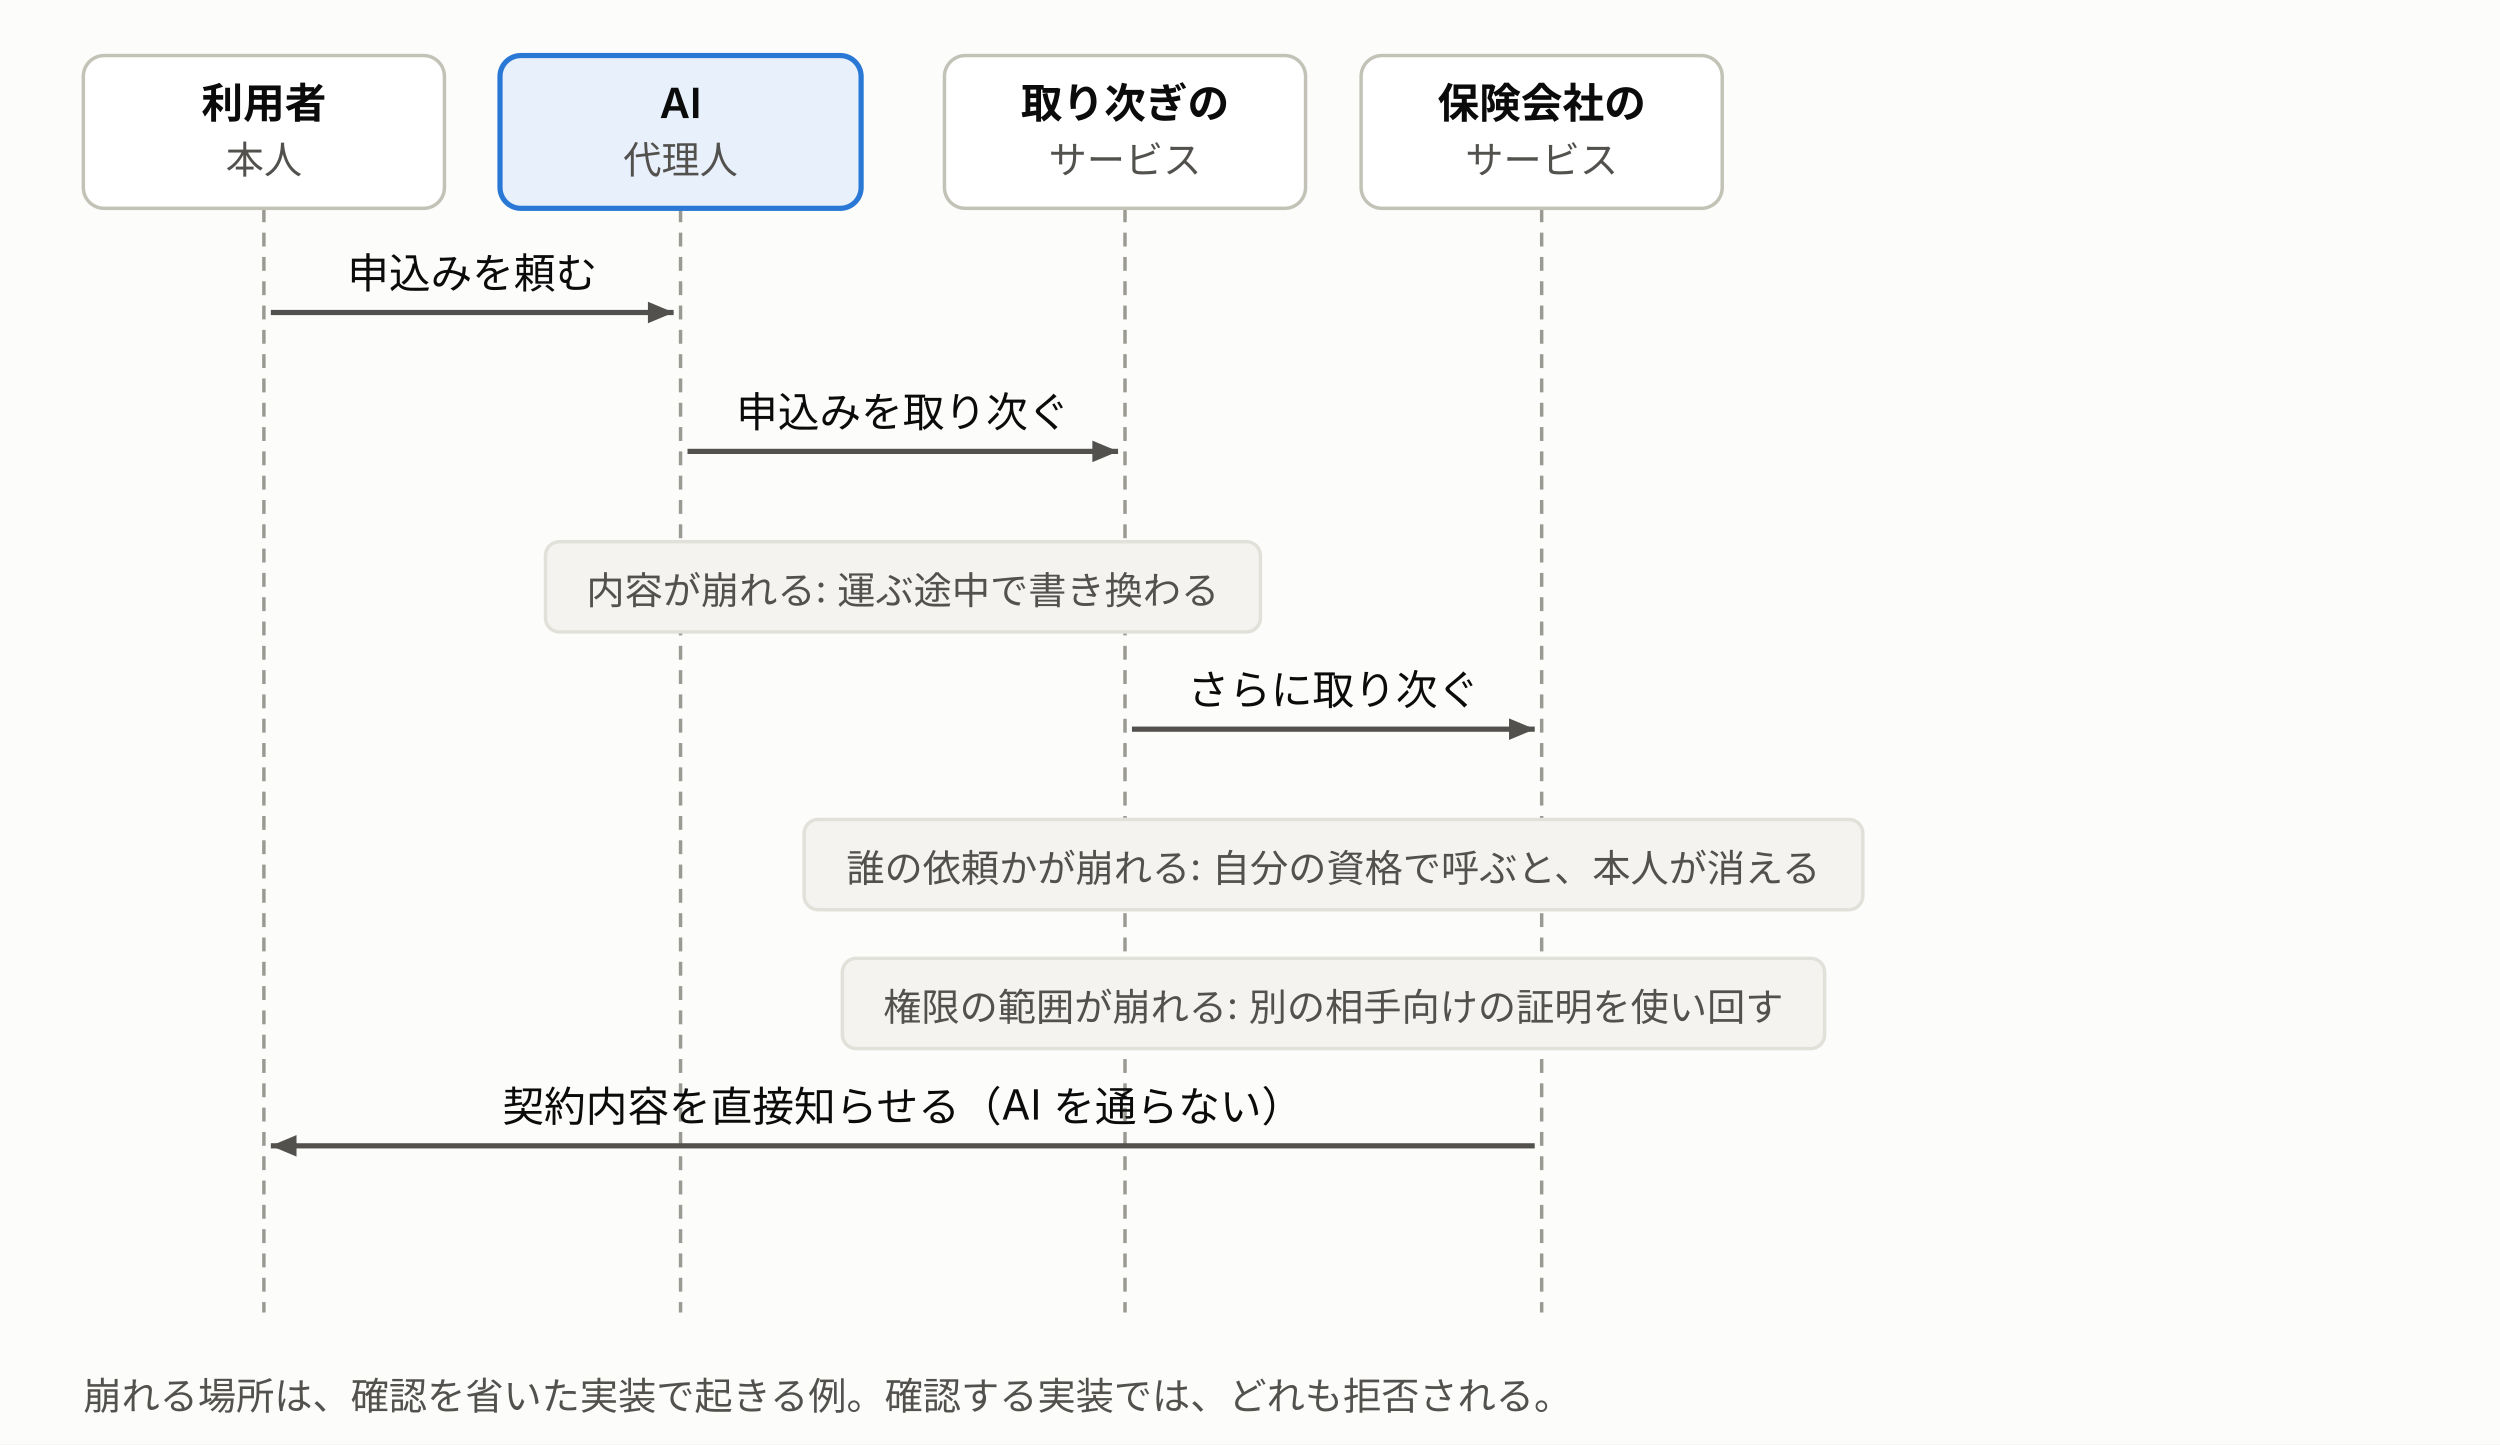
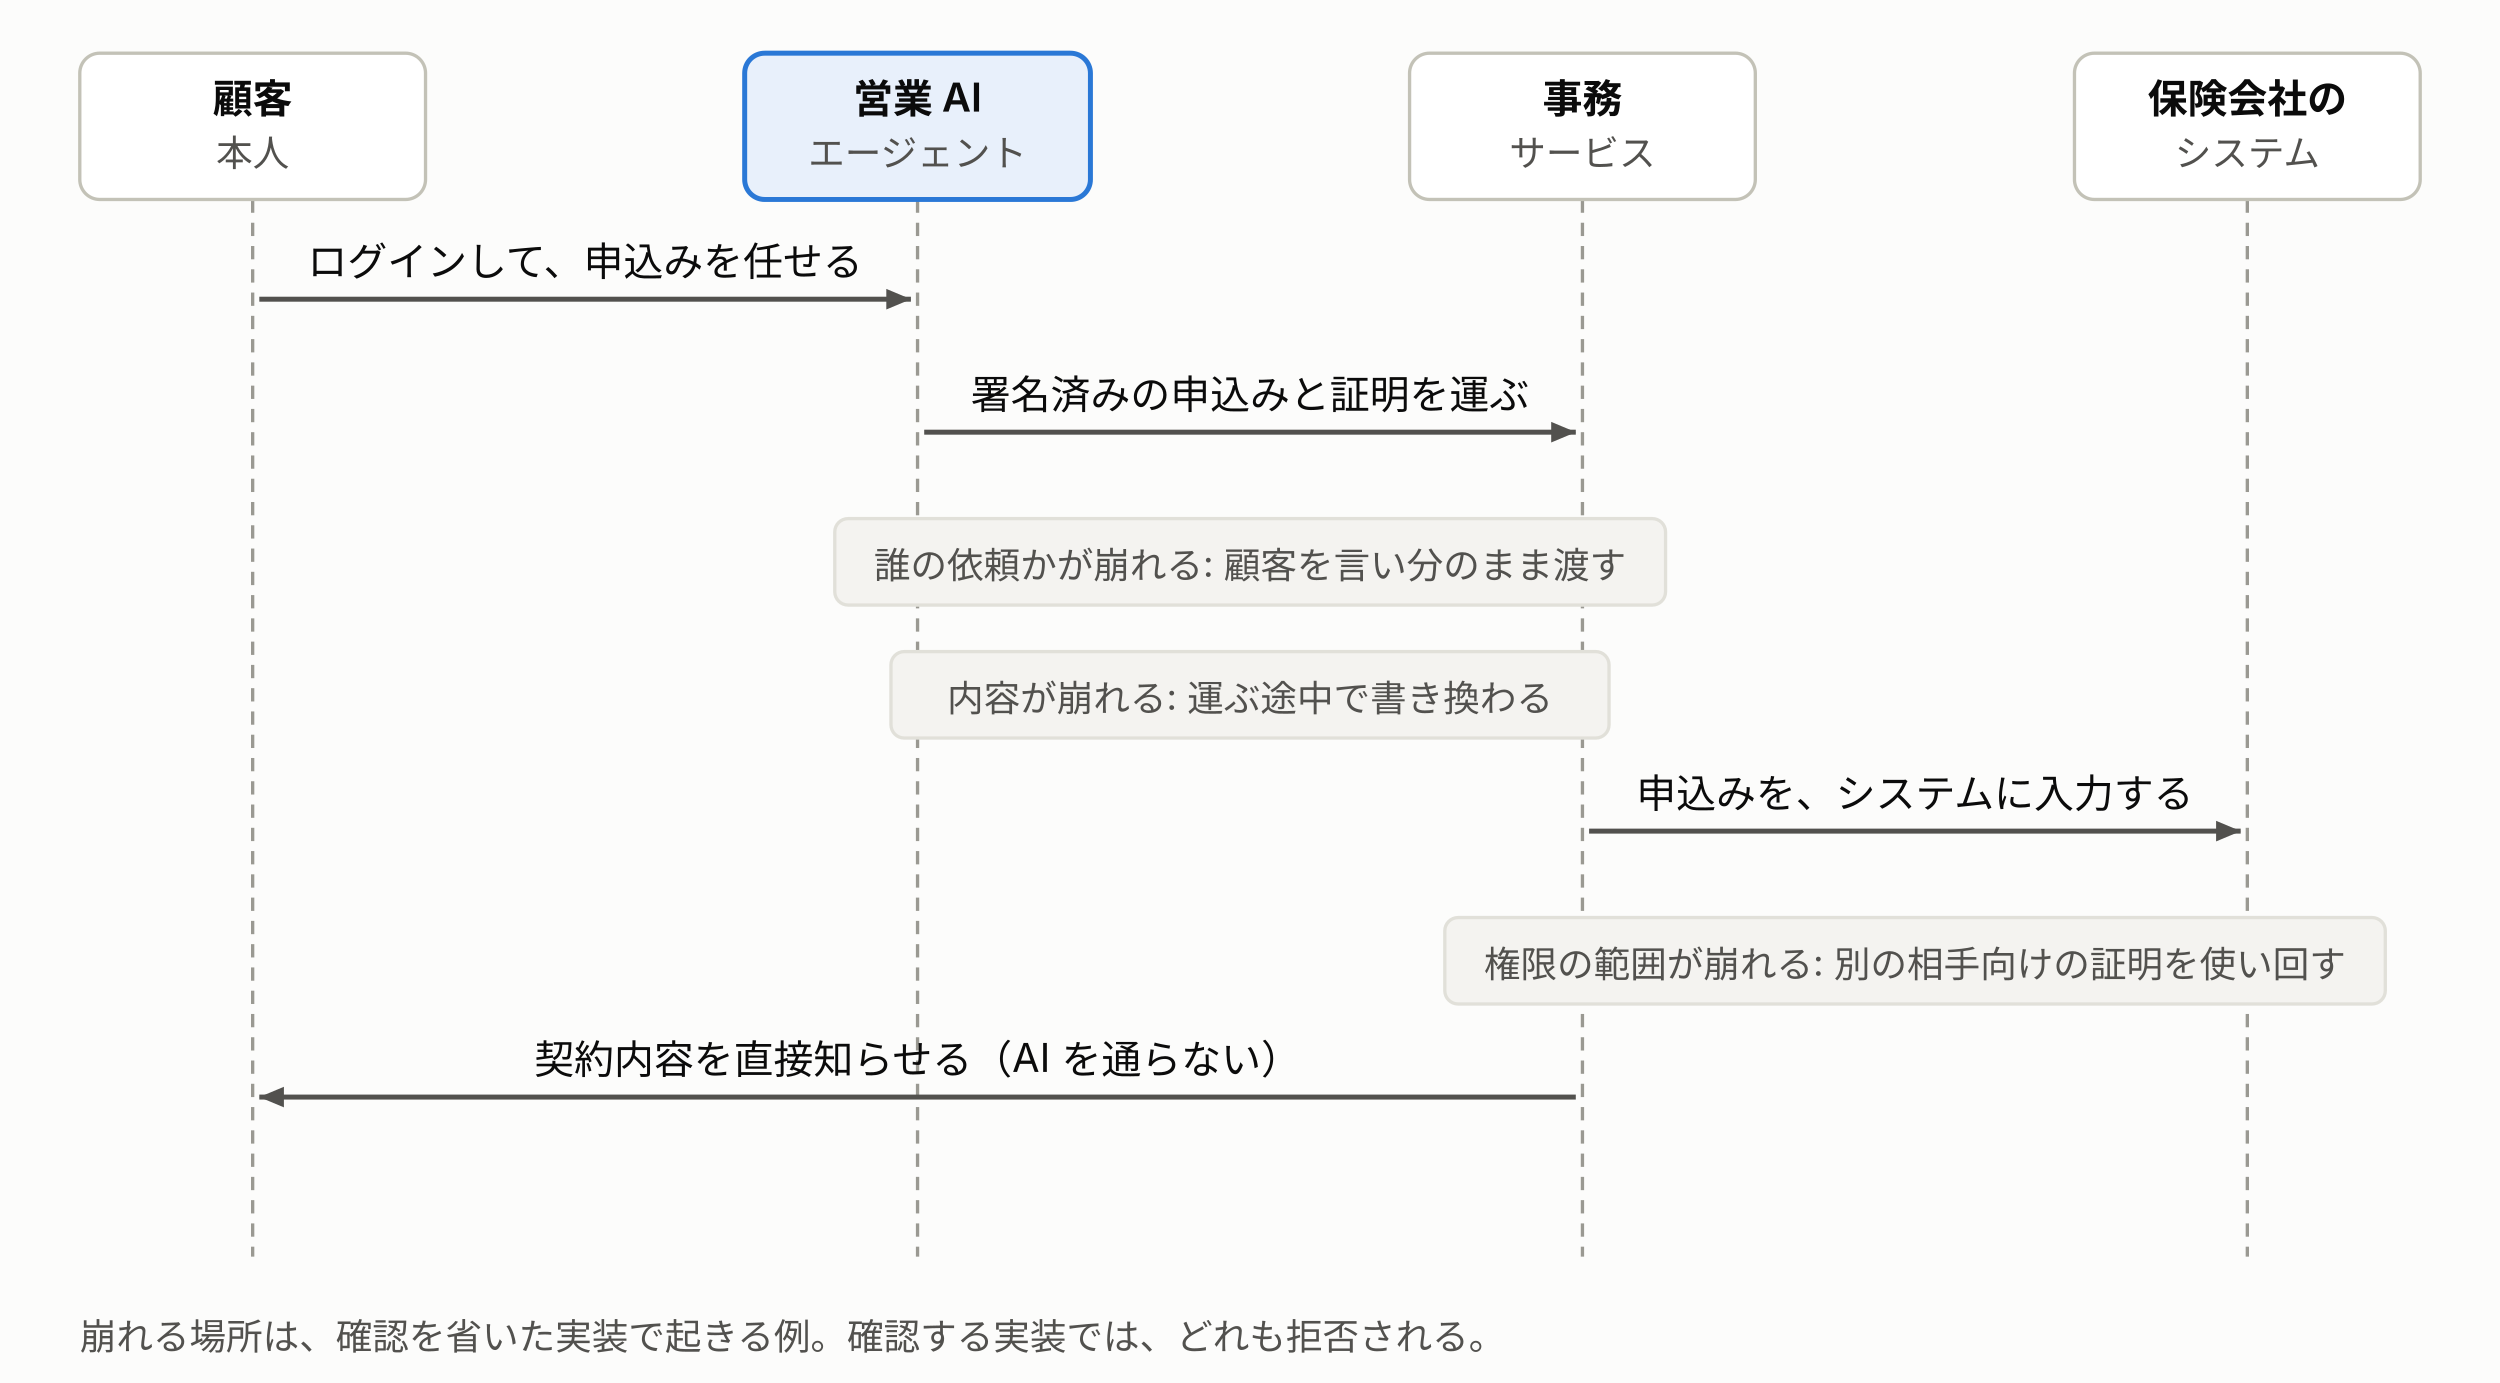
- <svg xmlns="http://www.w3.org/2000/svg" viewBox="0 0 720 416" width="720" height="416" role="img" aria-labelledby="t d">
+ <svg xmlns="http://www.w3.org/2000/svg" viewBox="0 0 752 416" width="752" height="416" role="img" aria-labelledby="t d">
  <style>
  svg { font-family: system-ui, -apple-system, "Hiragino Sans", "Noto Sans JP", sans-serif; }
  .bg { fill: #fcfcfb; } .ink { fill: #0b0b0b; } .ink2 { fill: #52514e; } .ink3 { fill: #898781; } .grid { stroke: #e1e0d9; stroke-width: 1; } .axis { stroke: #c3c2b7; stroke-width: 1; }
  .box { fill: #ffffff; stroke: #c3c2b7; stroke-width: 1; } .grp { fill: #f4f3f0; stroke: #e1e0d9; stroke-width: 1; } .track { fill: #e1e0d9; }
  .k1 { fill: #e8f0fb; stroke: #2a78d6; stroke-width: 1.5; } .k2 { fill: #fdeee7; stroke: #eb6834; stroke-width: 1.5; }
  .kadd { fill: #e6f6ef; stroke: #1baf7a; stroke-width: 1.5; } .krem { fill: #fdeceb; stroke: #e34948; stroke-width: 1.5; stroke-dasharray: 5 3; }
  .line { stroke: #52514e; stroke-width: 1.5; fill: none; } .dash { stroke: #9a9992; stroke-width: 1; stroke-dasharray: 4 3; fill: none; } .head { fill: #52514e; }
  .ladd { stroke: #1baf7a; stroke-width: 2; fill: none; } .lrem { stroke: #e34948; stroke-width: 1.5; stroke-dasharray: 5 3; fill: none; } .hadd { fill: #1baf7a; } .hrem { fill: #e34948; }
  .l1, .l2, .l3, .lg { stroke-width: 2; fill: none; stroke-linejoin: round; stroke-linecap: round; } .l1 { stroke: #2a78d6; } .l2 { stroke: #eb6834; } .l3 { stroke: #1baf7a; } .lg { stroke: #898781; }
  .link { stroke: #c3c2b7; stroke-width: 3; stroke-linecap: round; } .ring { stroke: #fcfcfb; stroke-width: 2; } .mark { stroke: #0b0b0b; stroke-width: 1.5; } .today { stroke: #0b0b0b; stroke-width: 1.5; }
  .s1 { fill: #2a78d6; } .s2 { fill: #eb6834; } .s3 { fill: #1baf7a; } .s4 { fill: #eda100; } .s5 { fill: #e87ba4; } .gray { fill: #898781; } .onfill { fill: #0b0b0b; }
  .h1 { fill: #cde2fb; } .h2 { fill: #86b6ef; } .h3 { fill: #3987e5; } .h4 { fill: #1c5cab; } .h5 { fill: #0d366b; }
  .t1, .t2, .t3 { fill: #0b0b0b; } .t4, .t5 { fill: #ffffff; }
  .ok { fill: #0ca30c; } .warn { fill: #fab219; } .bad { fill: #d03b3b; } .glyph { stroke: #ffffff; stroke-width: 2; fill: none; stroke-linecap: round; stroke-linejoin: round; }
  @media (prefers-color-scheme: dark) {
    .bg { fill: #1a1a19; } .ink { fill: #f0efec; } .ink2 { fill: #c3c2b7; } .ink3 { fill: #898781; } .grid { stroke: #2c2c2a; } .axis { stroke: #383835; }
    .box { fill: #242422; stroke: #4a4a46; } .grp { fill: #20201f; stroke: #2c2c2a; } .track { fill: #2c2c2a; }
    .k1 { fill: #17263a; stroke: #3987e5; } .k2 { fill: #3a2218; stroke: #d95926; }
    .kadd { fill: #12281f; stroke: #199e70; } .krem { fill: #3a1c1c; stroke: #e66767; }
    .line { stroke: #c3c2b7; } .dash { stroke: #7a7972; } .head { fill: #c3c2b7; }
    .ladd { stroke: #199e70; } .lrem { stroke: #e66767; } .hadd { fill: #199e70; } .hrem { fill: #e66767; }
    .l1 { stroke: #3987e5; } .l2 { stroke: #d95926; } .l3 { stroke: #199e70; }
    .link { stroke: #5a5a55; } .ring { stroke: #1a1a19; } .mark { stroke: #f0efec; } .today { stroke: #f0efec; }
    .s1 { fill: #3987e5; } .s2 { fill: #d95926; } .s3 { fill: #199e70; } .s4 { fill: #c98500; } .s5 { fill: #d55181; }
    .h1 { fill: #0d366b; } .h2 { fill: #184f95; } .h3 { fill: #256abf; } .h4 { fill: #3987e5; } .h5 { fill: #9ec5f4; }
    .t1, .t2, .t3 { fill: #f0efec; } .t4, .t5 { fill: #0b0b0b; }
  }
</style>
-   <rect class="bg" width="720" height="416" />
+   <rect class="bg" width="752" height="416" />
  <line class="dash" x1="76" x2="76" y1="60" y2="378" />
-   <line class="dash" x1="196" x2="196" y1="60" y2="378" />
-   <line class="dash" x1="324" x2="324" y1="60" y2="378" />
-   <line class="dash" x1="444" x2="444" y1="60" y2="378" />
+   <line class="dash" x1="276" x2="276" y1="60" y2="378" />
+   <line class="dash" x1="476" x2="476" y1="60" y2="378" />
+   <line class="dash" x1="676" x2="676" y1="60" y2="378" />
  <rect class="box" x="24" y="16" width="104" height="44" rx="6" />
-   <text x="76" y="34" class="ink" font-size="12" text-anchor="middle" font-weight="600">利用者</text>
+   <text x="76" y="34" class="ink" font-size="12" text-anchor="middle" font-weight="600">顧客</text>
  <text x="76" y="50" class="ink2" font-size="11" text-anchor="middle" font-weight="400">本人</text>
-   <rect class="k1" x="144" y="16" width="104" height="44" rx="6" />
-   <text x="196" y="34" class="ink" font-size="12" text-anchor="middle" font-weight="600">AI</text>
-   <text x="196" y="50" class="ink2" font-size="11" text-anchor="middle" font-weight="400">代理人</text>
-   <rect class="box" x="272" y="16" width="104" height="44" rx="6" />
-   <text x="324" y="34" class="ink" font-size="12" text-anchor="middle" font-weight="600">取り次ぎの</text>
-   <text x="324" y="50" class="ink2" font-size="11" text-anchor="middle" font-weight="400">サービス</text>
-   <rect class="box" x="392" y="16" width="104" height="44" rx="6" />
-   <text x="444" y="34" class="ink" font-size="12" text-anchor="middle" font-weight="600">保険会社の</text>
-   <text x="444" y="50" class="ink2" font-size="11" text-anchor="middle" font-weight="400">サービス</text>
-   <polyline class="line" points="78,90 194,90" />
-   <polygon class="head" points="194,90 186.6,86.9 186.6,93.1" />
-   <text x="136" y="83" class="ink" font-size="12" text-anchor="middle" font-weight="400">申込みを頼む</text>
-   <polyline class="line" points="198,130 322,130" />
-   <polygon class="head" points="322,130 314.6,126.9 314.6,133.1" />
-   <text x="260" y="123" class="ink" font-size="12" text-anchor="middle" font-weight="400">申込みを取り次ぐ</text>
-   <rect class="grp" x="157.1" y="156" width="205.9" height="26" rx="4" />
-   <text x="260" y="174" class="ink2" font-size="11" text-anchor="middle" font-weight="400">内容が崩れる: 運ぶ途中で書き換わる</text>
-   <polyline class="line" points="326,210 442,210" />
-   <polygon class="head" points="442,210 434.6,206.9 434.6,213.1" />
-   <text x="384" y="203" class="ink" font-size="12" text-anchor="middle" font-weight="400">さらに取り次ぐ</text>
-   <rect class="grp" x="231.6" y="236" width="304.9" height="26" rx="4" />
-   <text x="384" y="254" class="ink2" font-size="11" text-anchor="middle" font-weight="400">誰の依頼かが崩れる: 自分の資格で呼ぶと、本人が消える</text>
-   <rect class="grp" x="242.6" y="276" width="282.9" height="26" rx="4" />
-   <text x="384" y="294" class="ink2" font-size="11" text-anchor="middle" font-weight="400">権限の範囲が崩れる: 別の相手向けの証明を使い回す</text>
-   <polyline class="line" points="442,330 78,330" />
+   <rect class="k1" x="224" y="16" width="104" height="44" rx="6" />
+   <text x="276" y="34" class="ink" font-size="12" text-anchor="middle" font-weight="600">営業 AI</text>
+   <text x="276" y="50" class="ink2" font-size="11" text-anchor="middle" font-weight="400">エージェント</text>
+   <rect class="box" x="424" y="16" width="104" height="44" rx="6" />
+   <text x="476" y="34" class="ink" font-size="12" text-anchor="middle" font-weight="600">事務</text>
+   <text x="476" y="50" class="ink2" font-size="11" text-anchor="middle" font-weight="400">サービス</text>
+   <rect class="box" x="624" y="16" width="104" height="44" rx="6" />
+   <text x="676" y="34" class="ink" font-size="12" text-anchor="middle" font-weight="600">保険会社の</text>
+   <text x="676" y="50" class="ink2" font-size="11" text-anchor="middle" font-weight="400">システム</text>
+   <polyline class="line" points="78,90 274,90" />
+   <polygon class="head" points="274,90 266.6,86.9 266.6,93.1" />
+   <text x="176" y="83" class="ink" font-size="12" text-anchor="middle" font-weight="400">ログインして、申込みを任せる</text>
+   <polyline class="line" points="278,130 474,130" />
+   <polygon class="head" points="474,130 466.6,126.9 466.6,133.1" />
+   <text x="376" y="123" class="ink" font-size="12" text-anchor="middle" font-weight="400">署名済みの申込みと証明を運ぶ</text>
+   <rect class="grp" x="251.1" y="156" width="249.9" height="26" rx="4" />
+   <text x="376" y="174" class="ink2" font-size="11" text-anchor="middle" font-weight="400">誰の依頼かが崩れる: 顧客を言い分のまま渡す</text>
+   <rect class="grp" x="268" y="196" width="216" height="26" rx="4" />
+   <text x="376" y="214" class="ink2" font-size="11" text-anchor="middle" font-weight="400">内容が崩れる: 運ぶ途中で書き換わる</text>
+   <polyline class="line" points="478,250 674,250" />
+   <polygon class="head" points="674,250 666.6,246.9 666.6,253.1" />
+   <text x="576" y="243" class="ink" font-size="12" text-anchor="middle" font-weight="400">申込みを、システムに入力する</text>
+   <rect class="grp" x="434.6" y="276" width="282.9" height="26" rx="4" />
+   <text x="576" y="294" class="ink2" font-size="11" text-anchor="middle" font-weight="400">権限の範囲が崩れる: 別の相手向けの証明を使い回す</text>
+   <polyline class="line" points="474,330 78,330" />
  <polygon class="head" points="78,330 85.4,333.1 85.4,326.9" />
-   <text x="260" y="323" class="ink" font-size="12" text-anchor="middle" font-weight="400">契約内容を直接知らせる（AI を通らない）</text>
+   <text x="276" y="323" class="ink" font-size="12" text-anchor="middle" font-weight="400">契約内容を直接知らせる（AI を通らない）</text>
  <text x="24" y="406" class="ink2" font-size="11" text-anchor="start" font-weight="400">崩れる場所は、確認を省いた実装で起きる例。確認する実装では、どれも拒否される。</text>
</svg>
